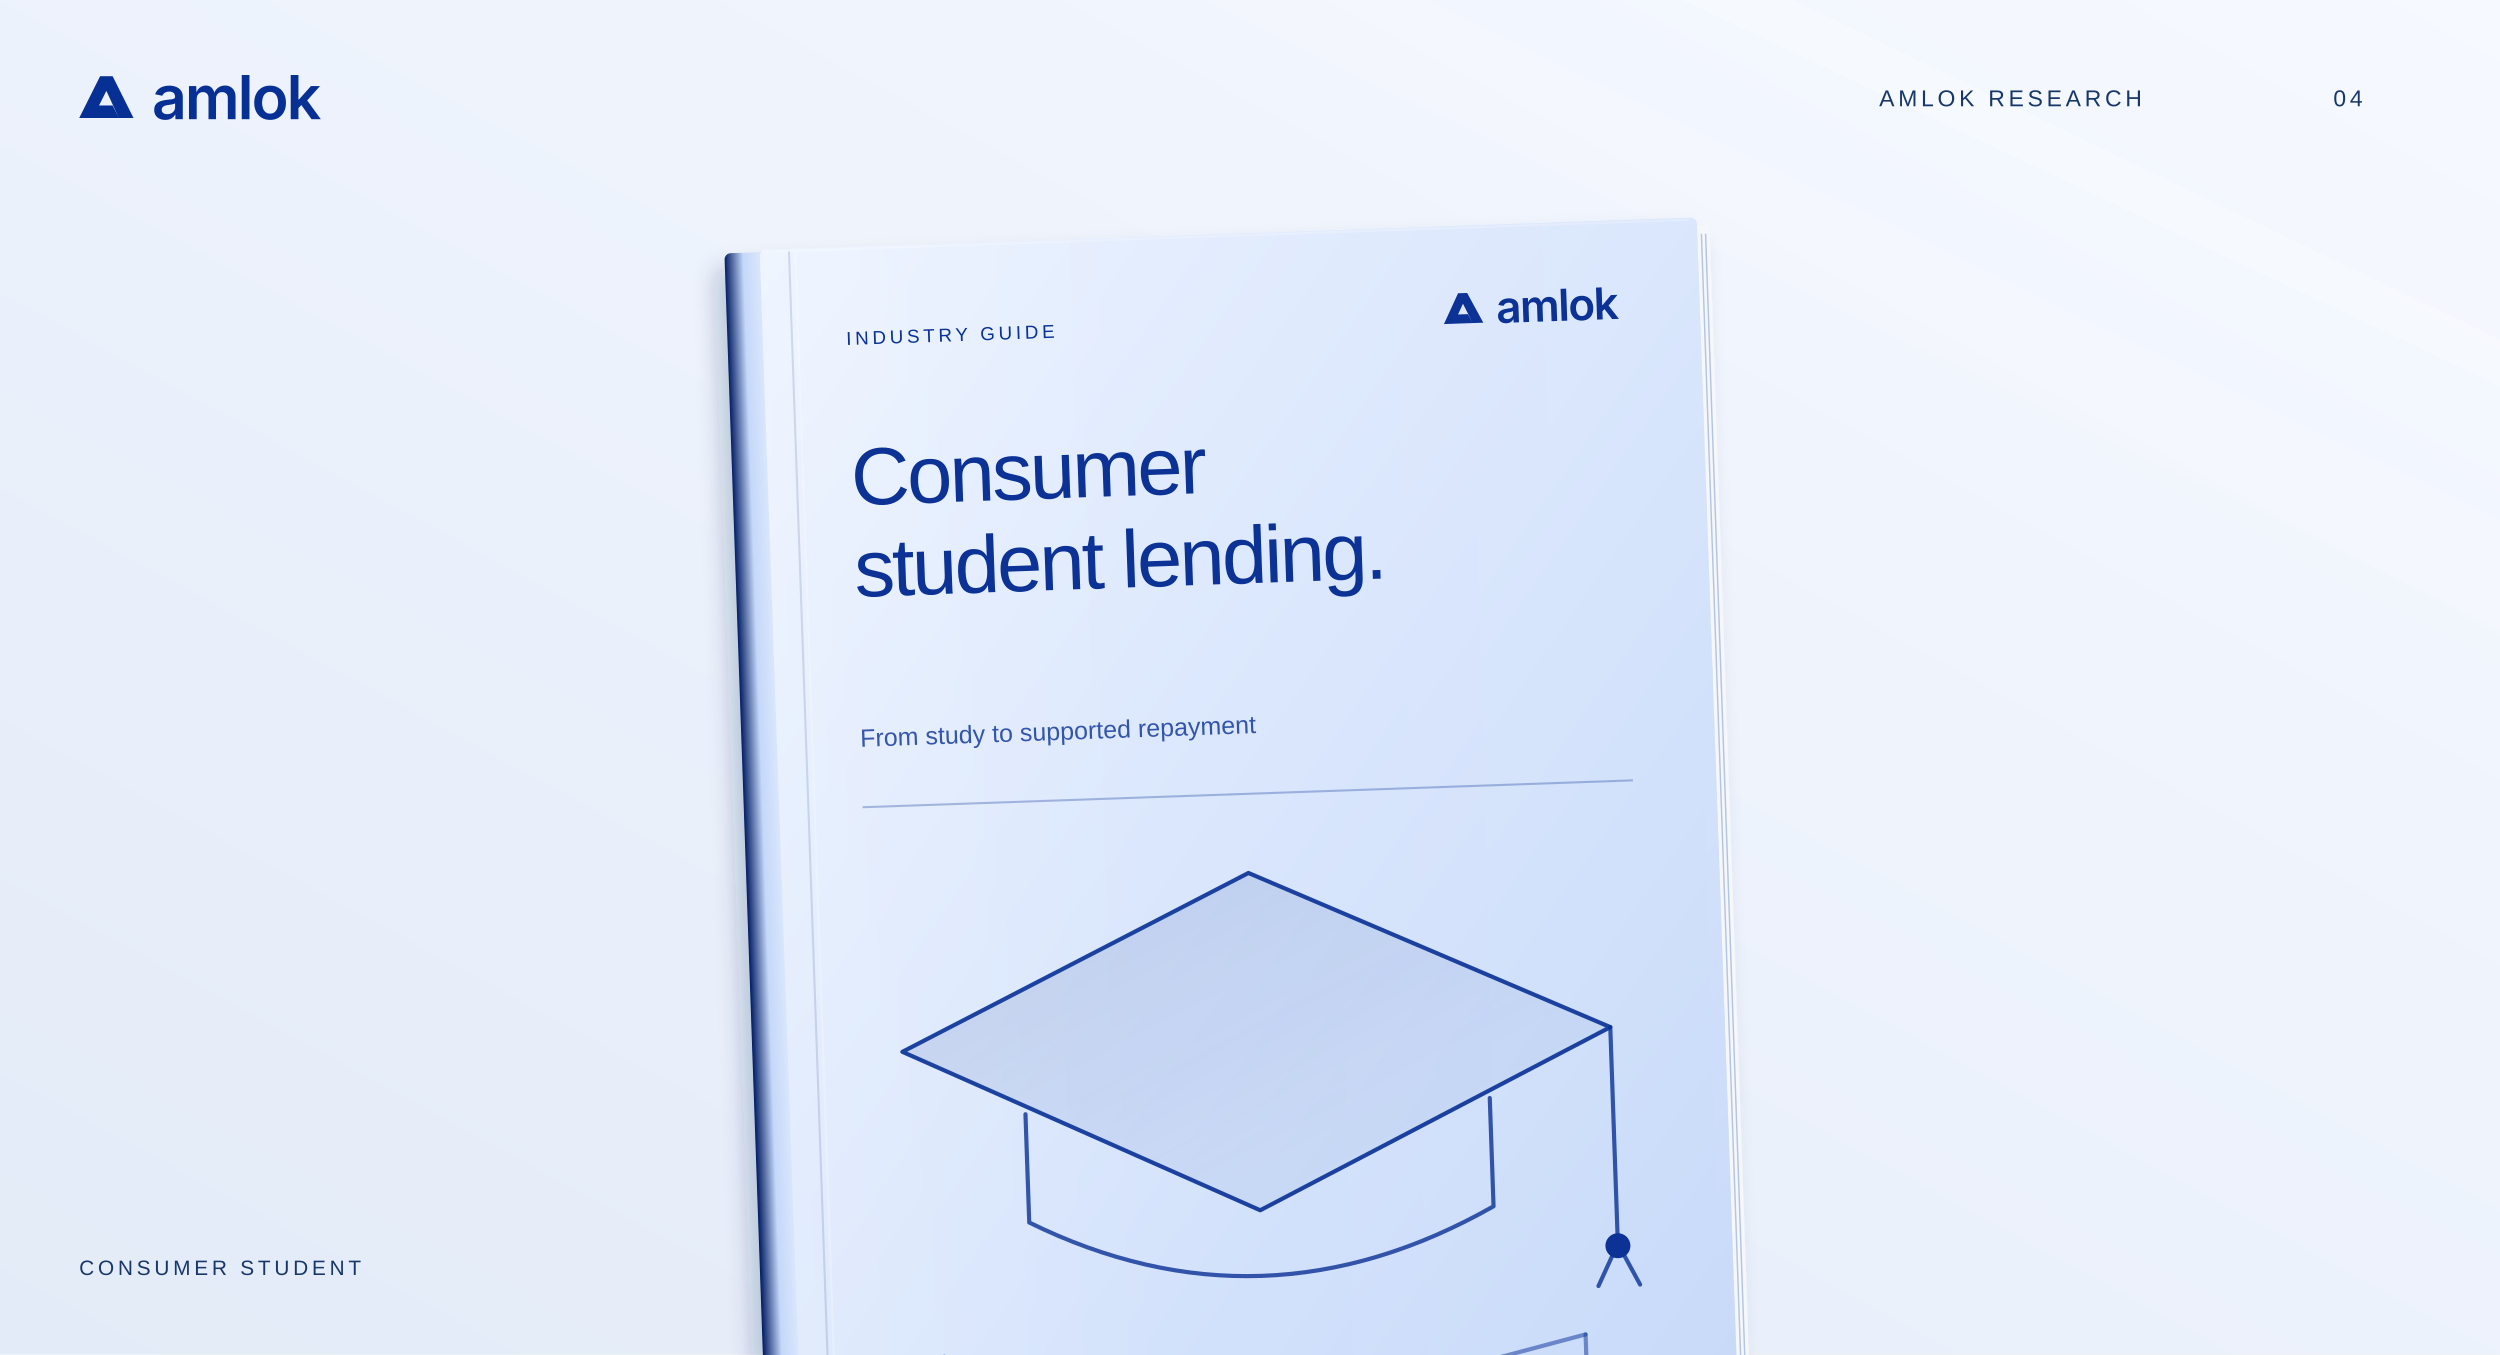
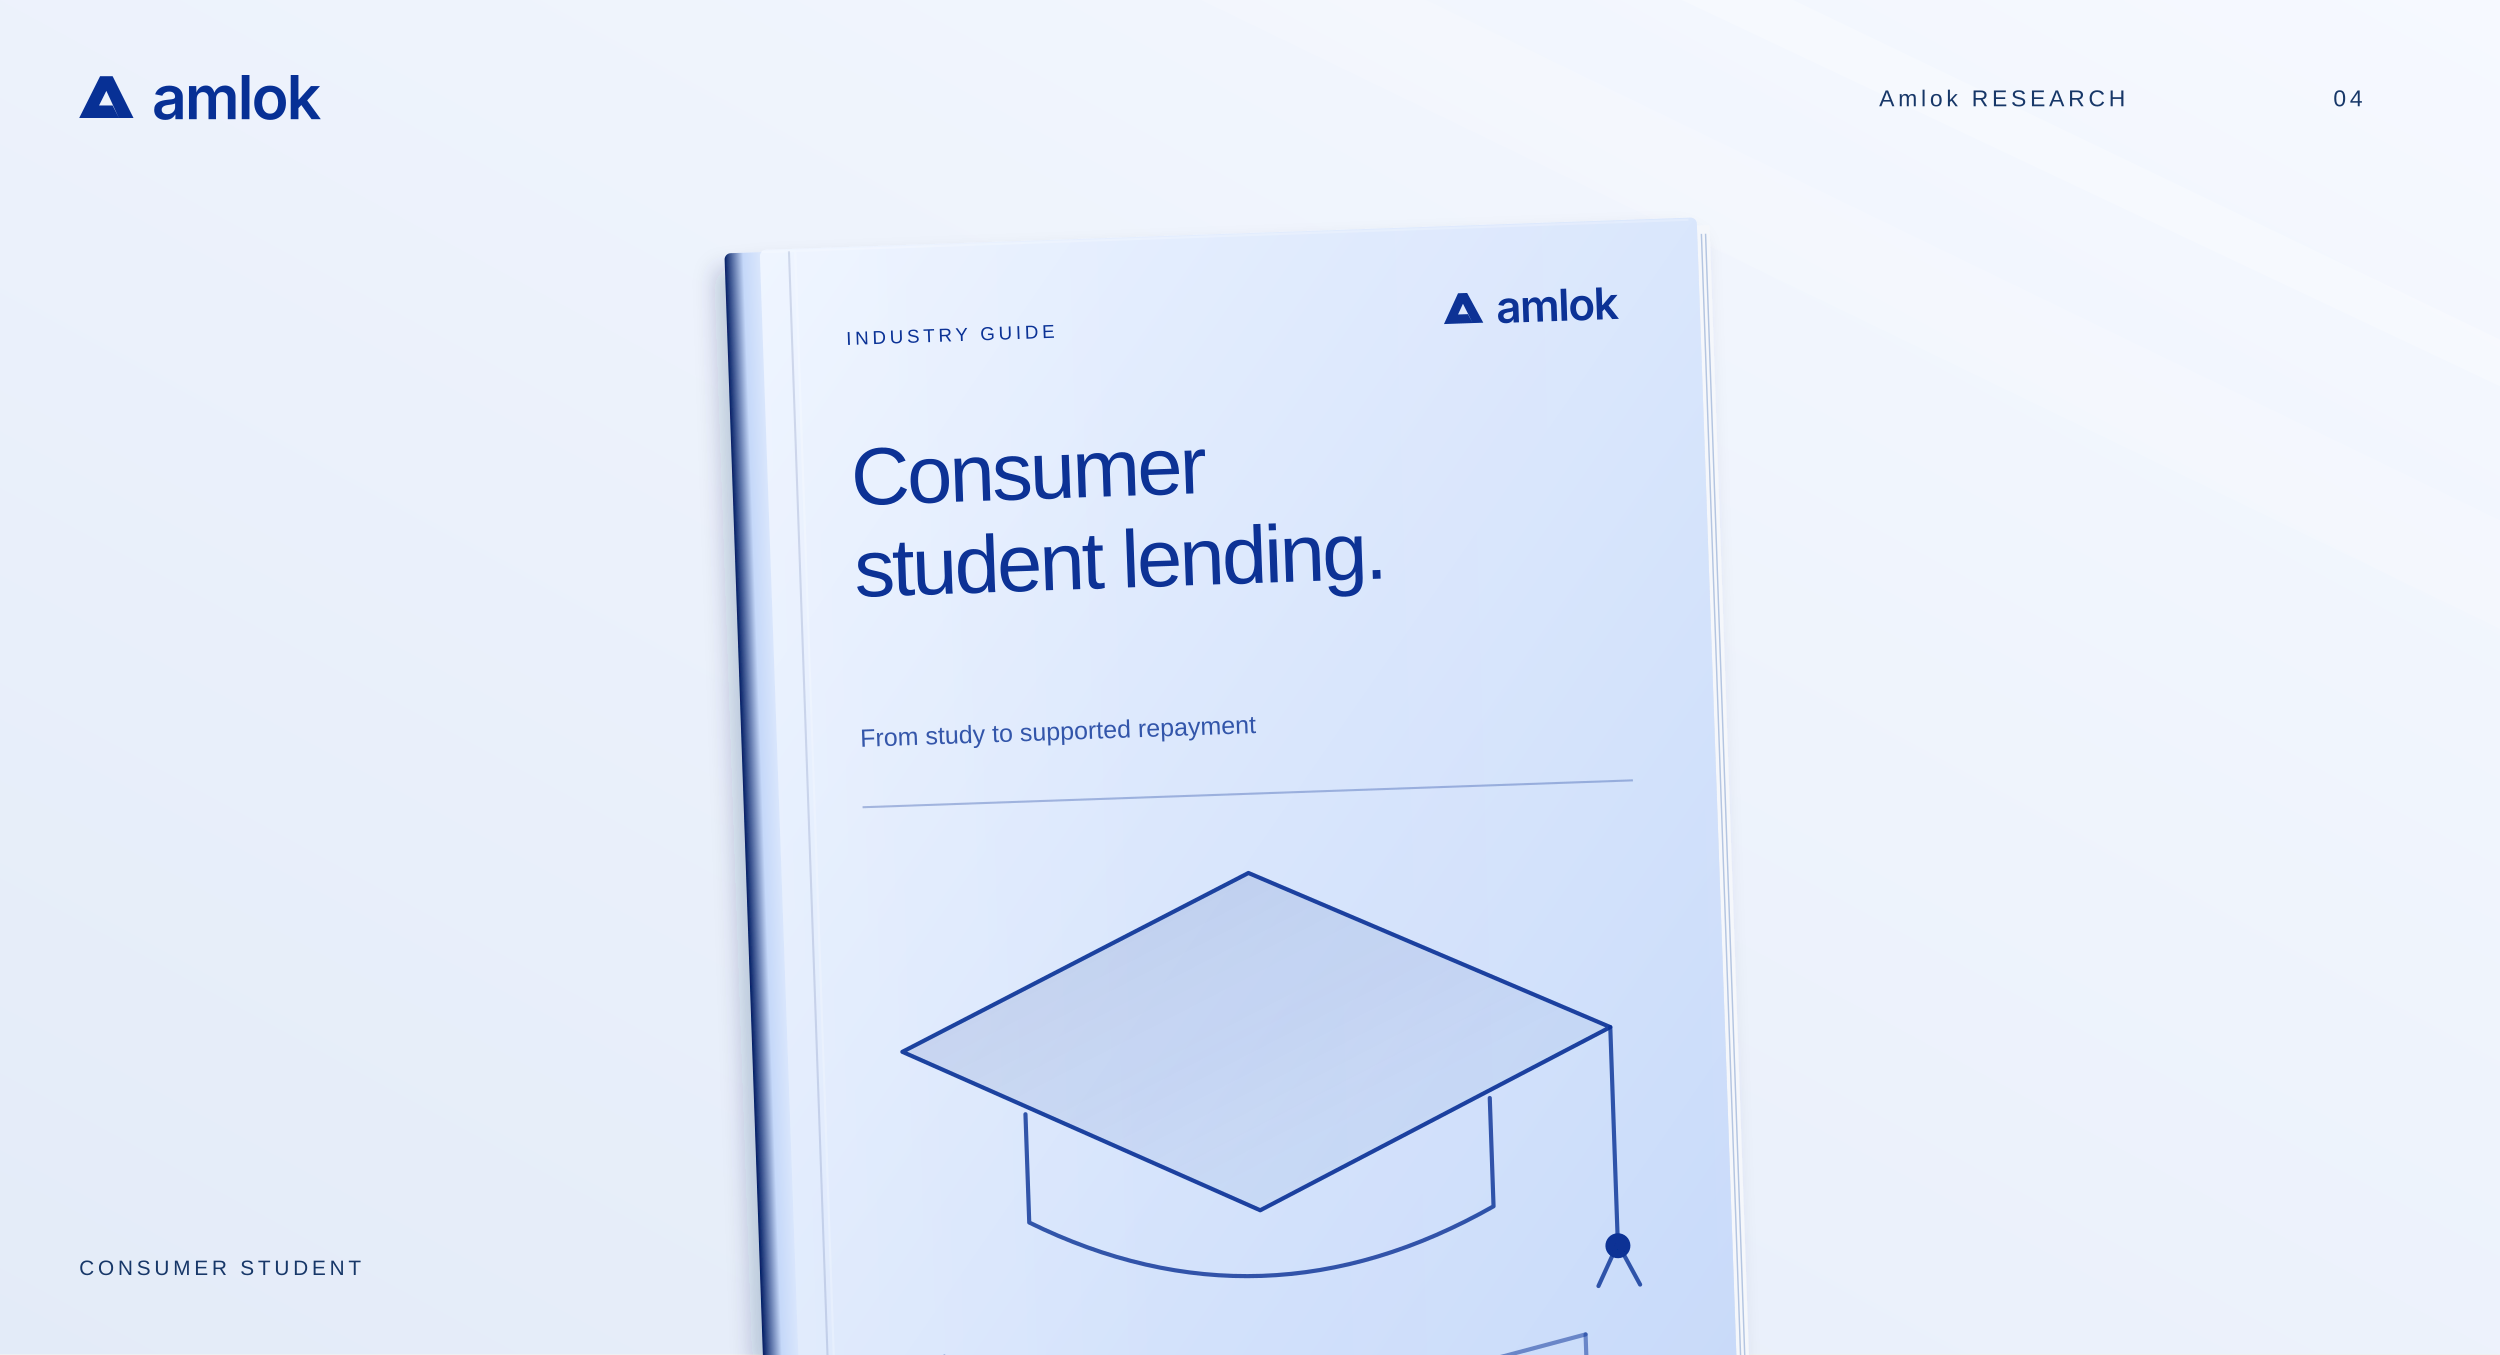
<svg xmlns="http://www.w3.org/2000/svg" width="1200" height="650" viewBox="0 0 1200 650">
  <defs>
    <linearGradient id="backdrop" x1="0" y1="1" x2="1" y2="0">
      <stop stop-color="#e3ebf8" />
      <stop offset="1" stop-color="#f6f9ff" />
    </linearGradient>
    <linearGradient id="cover" x1="0" y1="0" x2="1" y2="1">
      <stop stop-color="#ecf3ff" />
      <stop offset="1" stop-color="#c5d8f9" />
    </linearGradient>
    <linearGradient id="spine">
      <stop stop-color="#021d64" />
      <stop offset=".3" stop-color="#c5d8f9" />
      <stop offset=".82" stop-color="#ecf3ff" />
      <stop offset="1" stop-color="#c5d8f9" />
    </linearGradient>
    <linearGradient id="glass" x1="0" y1="0" x2="1" y2="1">
      <stop stop-color="#073095" stop-opacity=".16" />
      <stop offset="1" stop-color="#073095" stop-opacity=".02" />
    </linearGradient>
    <linearGradient id="sheen">
      <stop stop-color="#fff" stop-opacity=".16" />
      <stop offset=".4" stop-color="#fff" stop-opacity="0" />
      <stop offset="1" stop-color="#fff" stop-opacity=".03" />
    </linearGradient>
    <filter id="shadow" x="-70%" y="-30%" width="220%" height="180%">
      <feDropShadow dx="-28" dy="30" stdDeviation="25" flood-color="#031e59" flood-opacity=".26" />
      <feDropShadow dx="-5" dy="7" stdDeviation="5" flood-color="#031e59" flood-opacity=".2" />
    </filter>
  </defs>
  <rect width="1200" height="650" fill="url(#backdrop)" />
  <path d="M540-70L1250 274V326L432-70Z" fill="#fff" opacity=".14" />
  <path d="M715-70L1250 187V209L659-70Z" fill="#fff" opacity=".24" />
  <svg x="38" y="36" width="116" height="21.56" viewBox="4.125 17.449 158.973 29.553" fill="#073095">
    <path transform="translate(0 10) scale(1.375)" d="M3 26 13 6h6l10 20h-7L16 13l-3.5 7H19l3 6H3Z" />
    <path d="M60.798 47.002Q58.721 47.002 57.06 46.253Q55.398 45.503 54.438 44.034Q53.477 42.566 53.477 40.41Q53.477 38.563 54.17 37.356Q54.863 36.149 56.05 35.426Q57.238 34.703 58.724 34.332Q60.21 33.962 61.797 33.795Q63.708 33.583 64.893 33.425Q66.077 33.267 66.638 32.918Q67.198 32.568 67.198 31.83V31.727Q67.198 30.648 66.764 29.902Q66.33 29.155 65.484 28.756Q64.637 28.357 63.387 28.357Q62.12 28.357 61.19 28.747Q60.259 29.137 59.671 29.76Q59.084 30.384 58.809 31.11L54.102 30.145Q54.752 28.209 56.1 26.948Q57.448 25.688 59.318 25.065Q61.188 24.441 63.367 24.441Q64.904 24.441 66.476 24.807Q68.048 25.173 69.361 26.024Q70.674 26.876 71.475 28.325Q72.275 29.773 72.275 31.952V46.551H67.419V43.54H67.213Q66.736 44.47 65.877 45.26Q65.018 46.049 63.759 46.526Q62.499 47.002 60.798 47.002ZM62.1 43.229Q63.673 43.229 64.821 42.608Q65.968 41.987 66.597 40.956Q67.227 39.925 67.227 38.716V36.132Q66.977 36.337 66.388 36.51Q65.798 36.684 65.061 36.819Q64.323 36.954 63.615 37.051Q62.908 37.148 62.414 37.213Q61.271 37.362 60.357 37.722Q59.444 38.082 58.92 38.716Q58.397 39.35 58.397 40.354Q58.397 41.297 58.877 41.936Q59.358 42.574 60.191 42.902Q61.023 43.229 62.1 43.229Z" />
    <path d="M76.361 46.551V24.715H81.129L81.324 29.963H80.952Q81.43 28.024 82.414 26.792Q83.398 25.559 84.718 24.963Q86.038 24.366 87.48 24.366Q89.841 24.366 91.298 25.852Q92.755 27.338 93.354 30.213H92.744Q93.198 28.263 94.283 26.963Q95.367 25.662 96.863 25.014Q98.359 24.366 100.055 24.366Q102.019 24.366 103.589 25.222Q105.159 26.077 106.072 27.734Q106.986 29.391 106.986 31.824V46.551H101.909V32.604Q101.909 30.578 100.799 29.636Q99.689 28.694 98.128 28.694Q96.902 28.694 96.007 29.222Q95.111 29.749 94.63 30.679Q94.148 31.609 94.148 32.841V46.551H89.198V32.379Q89.198 30.703 88.163 29.699Q87.128 28.694 85.505 28.694Q84.397 28.694 83.467 29.209Q82.537 29.724 81.987 30.717Q81.437 31.709 81.437 33.166V46.551Z" />
    <path d="M116.153 17.449V46.551H111.077V17.449Z" />
    <path d="M129.723 46.991Q126.543 46.991 124.198 45.582Q121.852 44.172 120.571 41.636Q119.289 39.101 119.289 35.741Q119.289 32.345 120.571 29.803Q121.852 27.261 124.198 25.851Q126.543 24.441 129.723 24.441Q132.915 24.441 135.259 25.851Q137.604 27.261 138.886 29.803Q140.167 32.345 140.167 35.741Q140.167 39.101 138.886 41.636Q137.604 44.172 135.259 45.582Q132.915 46.991 129.723 46.991ZM129.723 42.87Q131.501 42.87 132.677 41.913Q133.853 40.955 134.431 39.335Q135.009 37.714 135.009 35.727Q135.009 33.721 134.431 32.098Q133.853 30.476 132.677 29.519Q131.501 28.563 129.723 28.563Q127.95 28.563 126.783 29.519Q125.616 30.476 125.037 32.092Q124.459 33.709 124.459 35.727Q124.459 37.714 125.037 39.335Q125.616 40.955 126.783 41.913Q127.95 42.87 129.723 42.87Z" />
    <path d="M147.944 39.669V33.521H148.751L156.624 24.715H162.59L152.935 35.473H151.884ZM143.301 46.551V17.449H148.377V46.551ZM156.99 46.551 149.84 36.605 153.282 33.007 163.098 46.551Z" />
  </svg>
  <g fill="#173768" font-family="Arial, sans-serif" font-size="11" letter-spacing="1.8">
-     <text x="902" y="51">AMLOK RESEARCH</text>
+     <text x="902" y="51">Amlok RESEARCH</text>
    <text x="1120" y="51">04</text>
    <text x="38" y="612" font-size="10">CONSUMER STUDENT</text>
  </g>
  <g filter="url(#shadow)">
    <g transform="translate(375 112) rotate(-2 225 300)">
      <rect x="-17" y="1" width="30" height="600" rx="3" fill="url(#spine)" />
      <path d="M450 4H456V594H450Z" fill="#f5f7fb" />
      <path d="M452 8V591M454 8V591" stroke="#b4c5e1" stroke-width=".7" />
      <rect width="450" height="600" rx="3" fill="url(#cover)" />
      <path d="M14 1V600" stroke="#001d6b" stroke-opacity=".16" />
      <path d="M17 1V600M1 1H446" stroke="#fff" stroke-opacity=".22" />
      <rect width="450" height="600" rx="3" fill="url(#sheen)" />
      <g fill="#073095" font-family="Arial, sans-serif">
        <text x="40" y="47" font-size="9" letter-spacing="1.8">INDUSTRY GUIDE</text>
        <svg x="327" y="32" width="84" height="15.62" viewBox="4.125 17.449 158.973 29.553" fill="#073095">
          <path transform="translate(0 10) scale(1.375)" d="M3 26 13 6h6l10 20h-7L16 13l-3.5 7H19l3 6H3Z" />
          <path d="M60.798 47.002Q58.721 47.002 57.06 46.253Q55.398 45.503 54.438 44.034Q53.477 42.566 53.477 40.41Q53.477 38.563 54.17 37.356Q54.863 36.149 56.05 35.426Q57.238 34.703 58.724 34.332Q60.21 33.962 61.797 33.795Q63.708 33.583 64.893 33.425Q66.077 33.267 66.638 32.918Q67.198 32.568 67.198 31.83V31.727Q67.198 30.648 66.764 29.902Q66.33 29.155 65.484 28.756Q64.637 28.357 63.387 28.357Q62.12 28.357 61.19 28.747Q60.259 29.137 59.671 29.76Q59.084 30.384 58.809 31.11L54.102 30.145Q54.752 28.209 56.1 26.948Q57.448 25.688 59.318 25.065Q61.188 24.441 63.367 24.441Q64.904 24.441 66.476 24.807Q68.048 25.173 69.361 26.024Q70.674 26.876 71.475 28.325Q72.275 29.773 72.275 31.952V46.551H67.419V43.54H67.213Q66.736 44.47 65.877 45.26Q65.018 46.049 63.759 46.526Q62.499 47.002 60.798 47.002ZM62.1 43.229Q63.673 43.229 64.821 42.608Q65.968 41.987 66.597 40.956Q67.227 39.925 67.227 38.716V36.132Q66.977 36.337 66.388 36.51Q65.798 36.684 65.061 36.819Q64.323 36.954 63.615 37.051Q62.908 37.148 62.414 37.213Q61.271 37.362 60.357 37.722Q59.444 38.082 58.92 38.716Q58.397 39.35 58.397 40.354Q58.397 41.297 58.877 41.936Q59.358 42.574 60.191 42.902Q61.023 43.229 62.1 43.229Z" />
          <path d="M76.361 46.551V24.715H81.129L81.324 29.963H80.952Q81.43 28.024 82.414 26.792Q83.398 25.559 84.718 24.963Q86.038 24.366 87.48 24.366Q89.841 24.366 91.298 25.852Q92.755 27.338 93.354 30.213H92.744Q93.198 28.263 94.283 26.963Q95.367 25.662 96.863 25.014Q98.359 24.366 100.055 24.366Q102.019 24.366 103.589 25.222Q105.159 26.077 106.072 27.734Q106.986 29.391 106.986 31.824V46.551H101.909V32.604Q101.909 30.578 100.799 29.636Q99.689 28.694 98.128 28.694Q96.902 28.694 96.007 29.222Q95.111 29.749 94.63 30.679Q94.148 31.609 94.148 32.841V46.551H89.198V32.379Q89.198 30.703 88.163 29.699Q87.128 28.694 85.505 28.694Q84.397 28.694 83.467 29.209Q82.537 29.724 81.987 30.717Q81.437 31.709 81.437 33.166V46.551Z" />
          <path d="M116.153 17.449V46.551H111.077V17.449Z" />
          <path d="M129.723 46.991Q126.543 46.991 124.198 45.582Q121.852 44.172 120.571 41.636Q119.289 39.101 119.289 35.741Q119.289 32.345 120.571 29.803Q121.852 27.261 124.198 25.851Q126.543 24.441 129.723 24.441Q132.915 24.441 135.259 25.851Q137.604 27.261 138.886 29.803Q140.167 32.345 140.167 35.741Q140.167 39.101 138.886 41.636Q137.604 44.172 135.259 45.582Q132.915 46.991 129.723 46.991ZM129.723 42.87Q131.501 42.87 132.677 41.913Q133.853 40.955 134.431 39.335Q135.009 37.714 135.009 35.727Q135.009 33.721 134.431 32.098Q133.853 30.476 132.677 29.519Q131.501 28.563 129.723 28.563Q127.95 28.563 126.783 29.519Q125.616 30.476 125.037 32.092Q124.459 33.709 124.459 35.727Q124.459 37.714 125.037 39.335Q125.616 40.955 126.783 41.913Q127.95 42.87 129.723 42.87Z" />
          <path d="M147.944 39.669V33.521H148.751L156.624 24.715H162.59L152.935 35.473H151.884ZM143.301 46.551V17.449H148.377V46.551ZM156.99 46.551 149.84 36.605 153.282 33.007 163.098 46.551Z" />
        </svg>
        <text font-size="39" font-weight="500" letter-spacing="-1.3">
          <tspan x="40" y="124">Consumer</tspan>
          <tspan x="40" y="168">student lending.</tspan>
        </text>
        <text x="40" y="240" font-size="12" opacity=".8">From study to supported repayment</text>
        <path d="M40 269H410" stroke="#073095" stroke-opacity=".3" />
      </g>
      <g color="#073095" font-family="Arial, sans-serif">
        <path d="M55 387L224 307 395 387 224 469Z" fill="url(#glass)" stroke="currentColor" stroke-width="2" opacity="0.9" stroke-linecap="round" stroke-linejoin="round" />
        <path d="M113 419V471Q223 530 336 471V419M395 387V491" fill="none" stroke="currentColor" stroke-width="2" opacity="0.8" stroke-linecap="round" stroke-linejoin="round" />
        <circle cx="395" cy="492" r="6" fill="currentColor" opacity="1" />
        <path d="M385 511L395 491 405 511" fill="none" stroke="currentColor" stroke-width="2" opacity="0.8" stroke-linecap="round" stroke-linejoin="round" />
        <path d="M70 534L225 569 378 534M70 554L225 589 378 554" fill="none" stroke="currentColor" stroke-width="2" opacity="0.5" stroke-linecap="round" stroke-linejoin="round" />
        <path d="M70 534V554M378 534V554" fill="none" stroke="currentColor" stroke-width="2" opacity="0.5" stroke-linecap="round" stroke-linejoin="round" />
      </g>
    </g>
  </g>
</svg>
